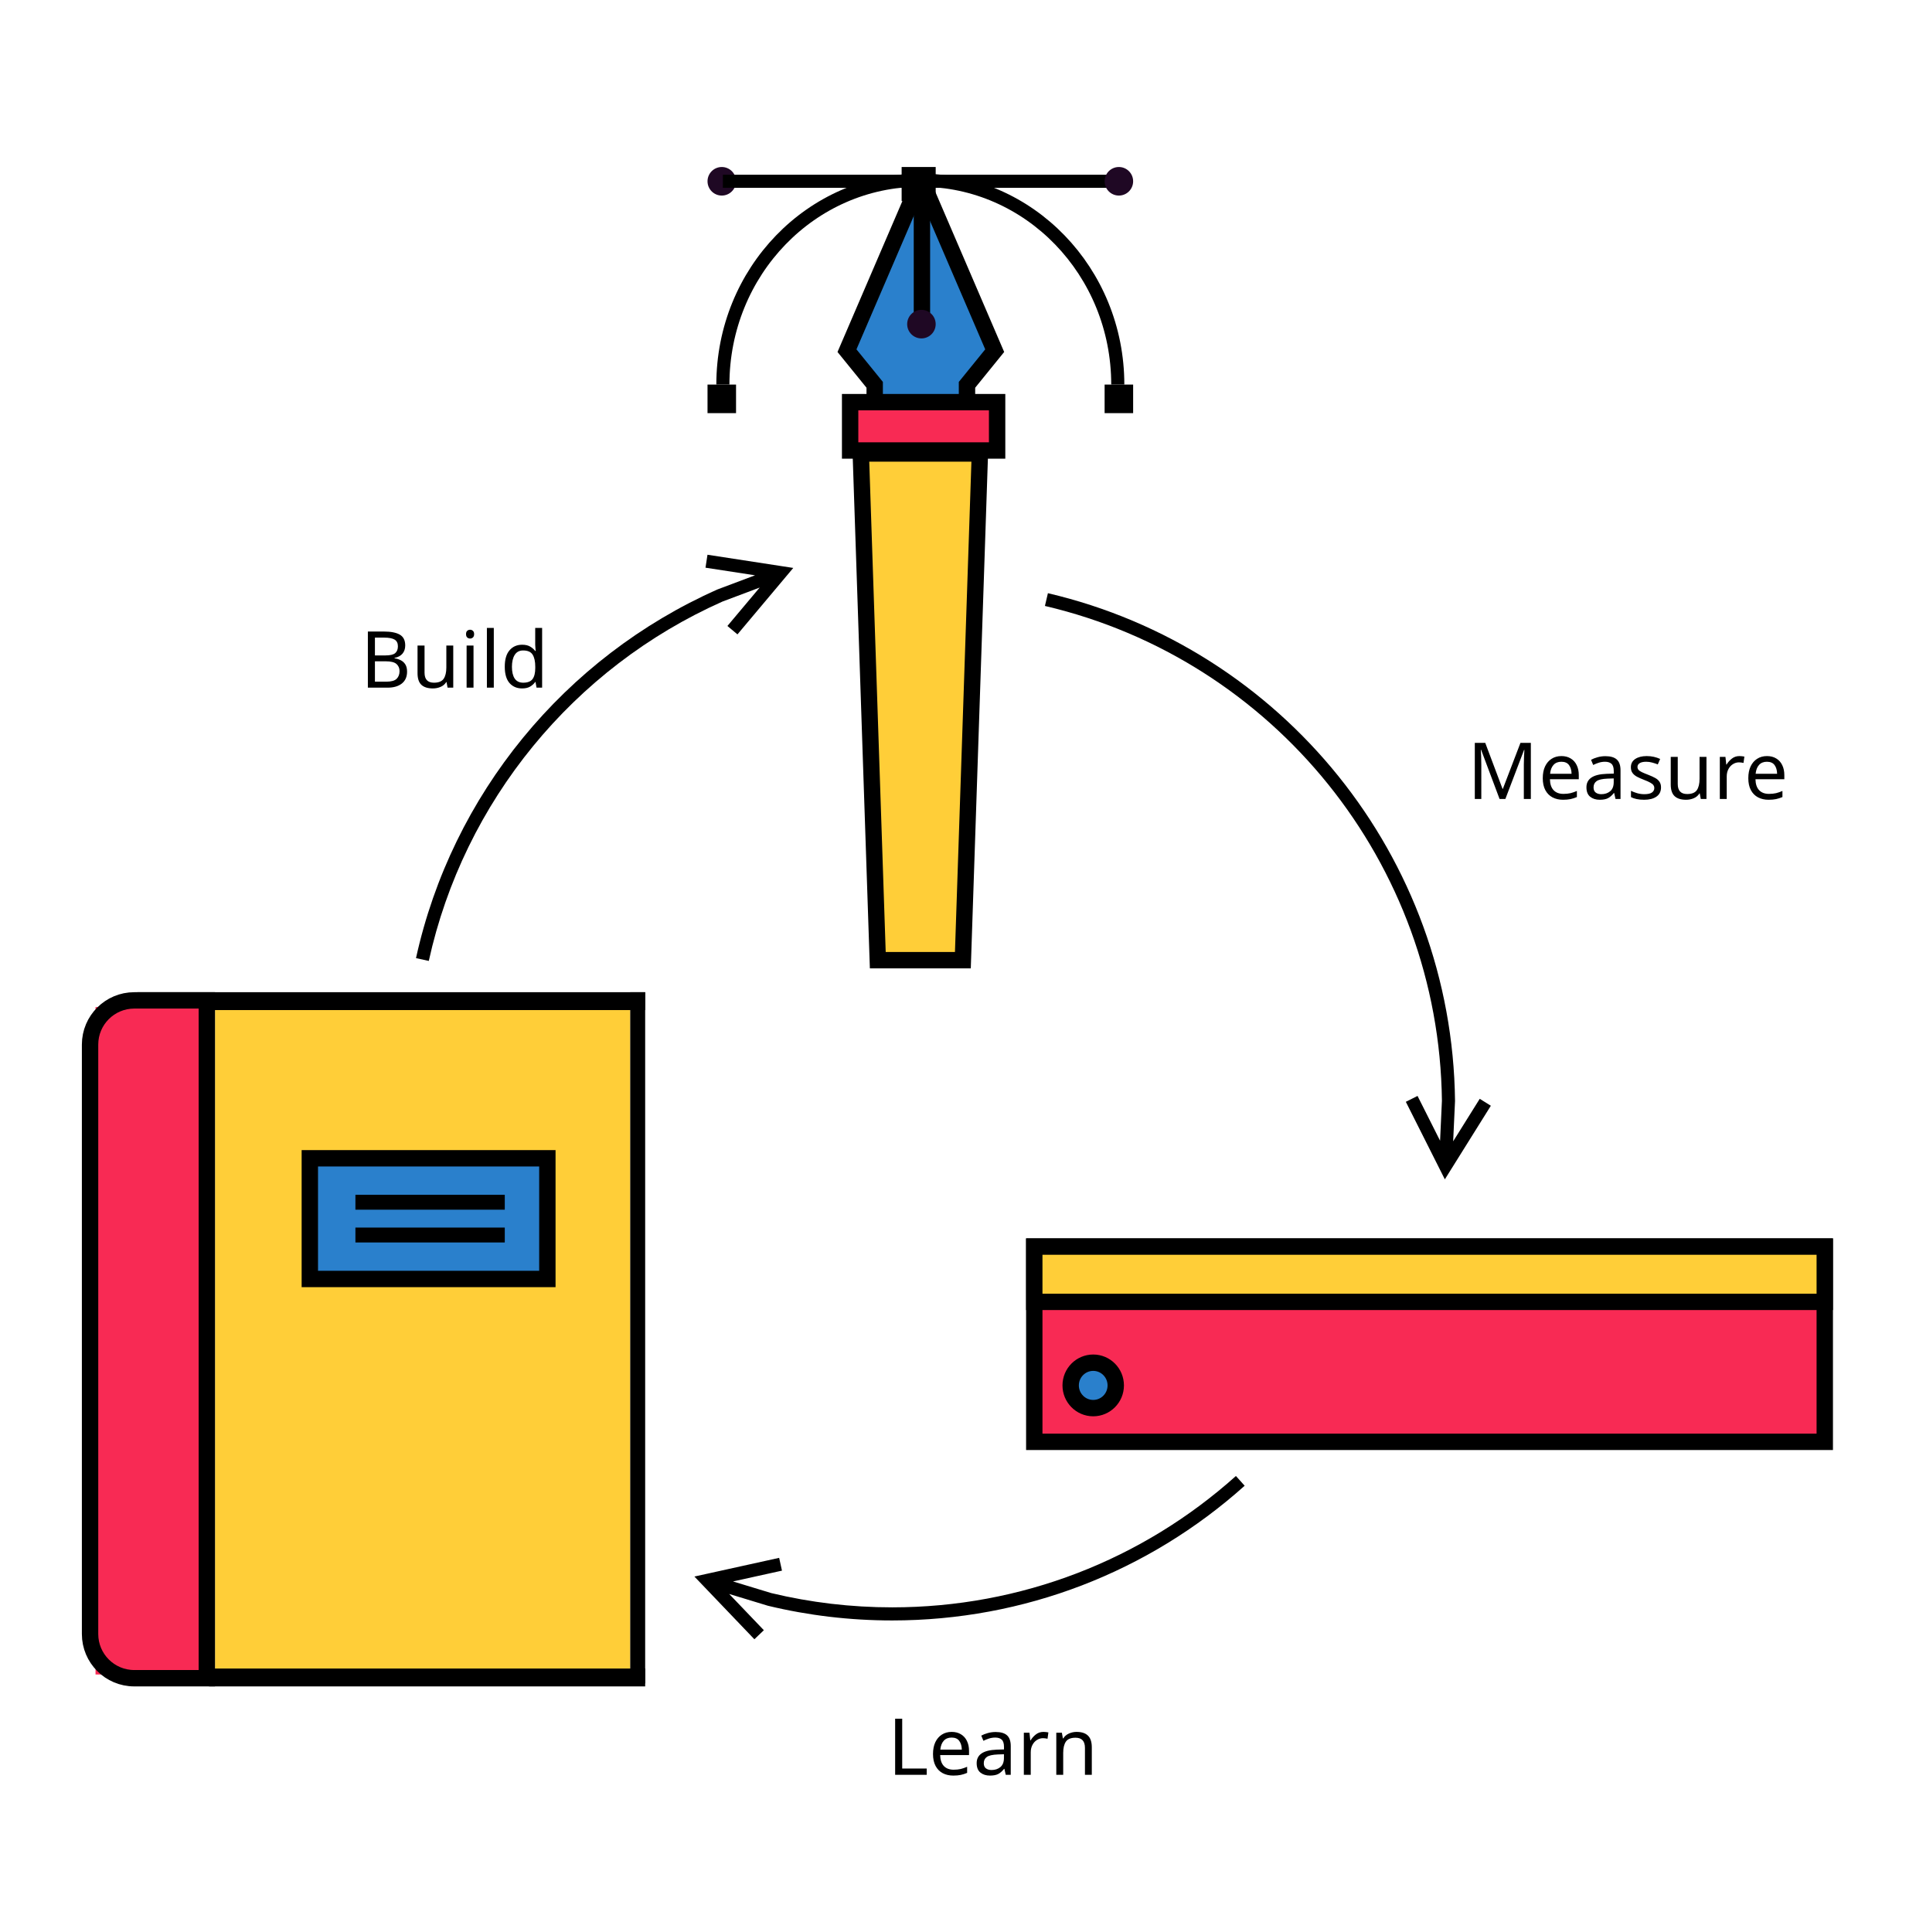
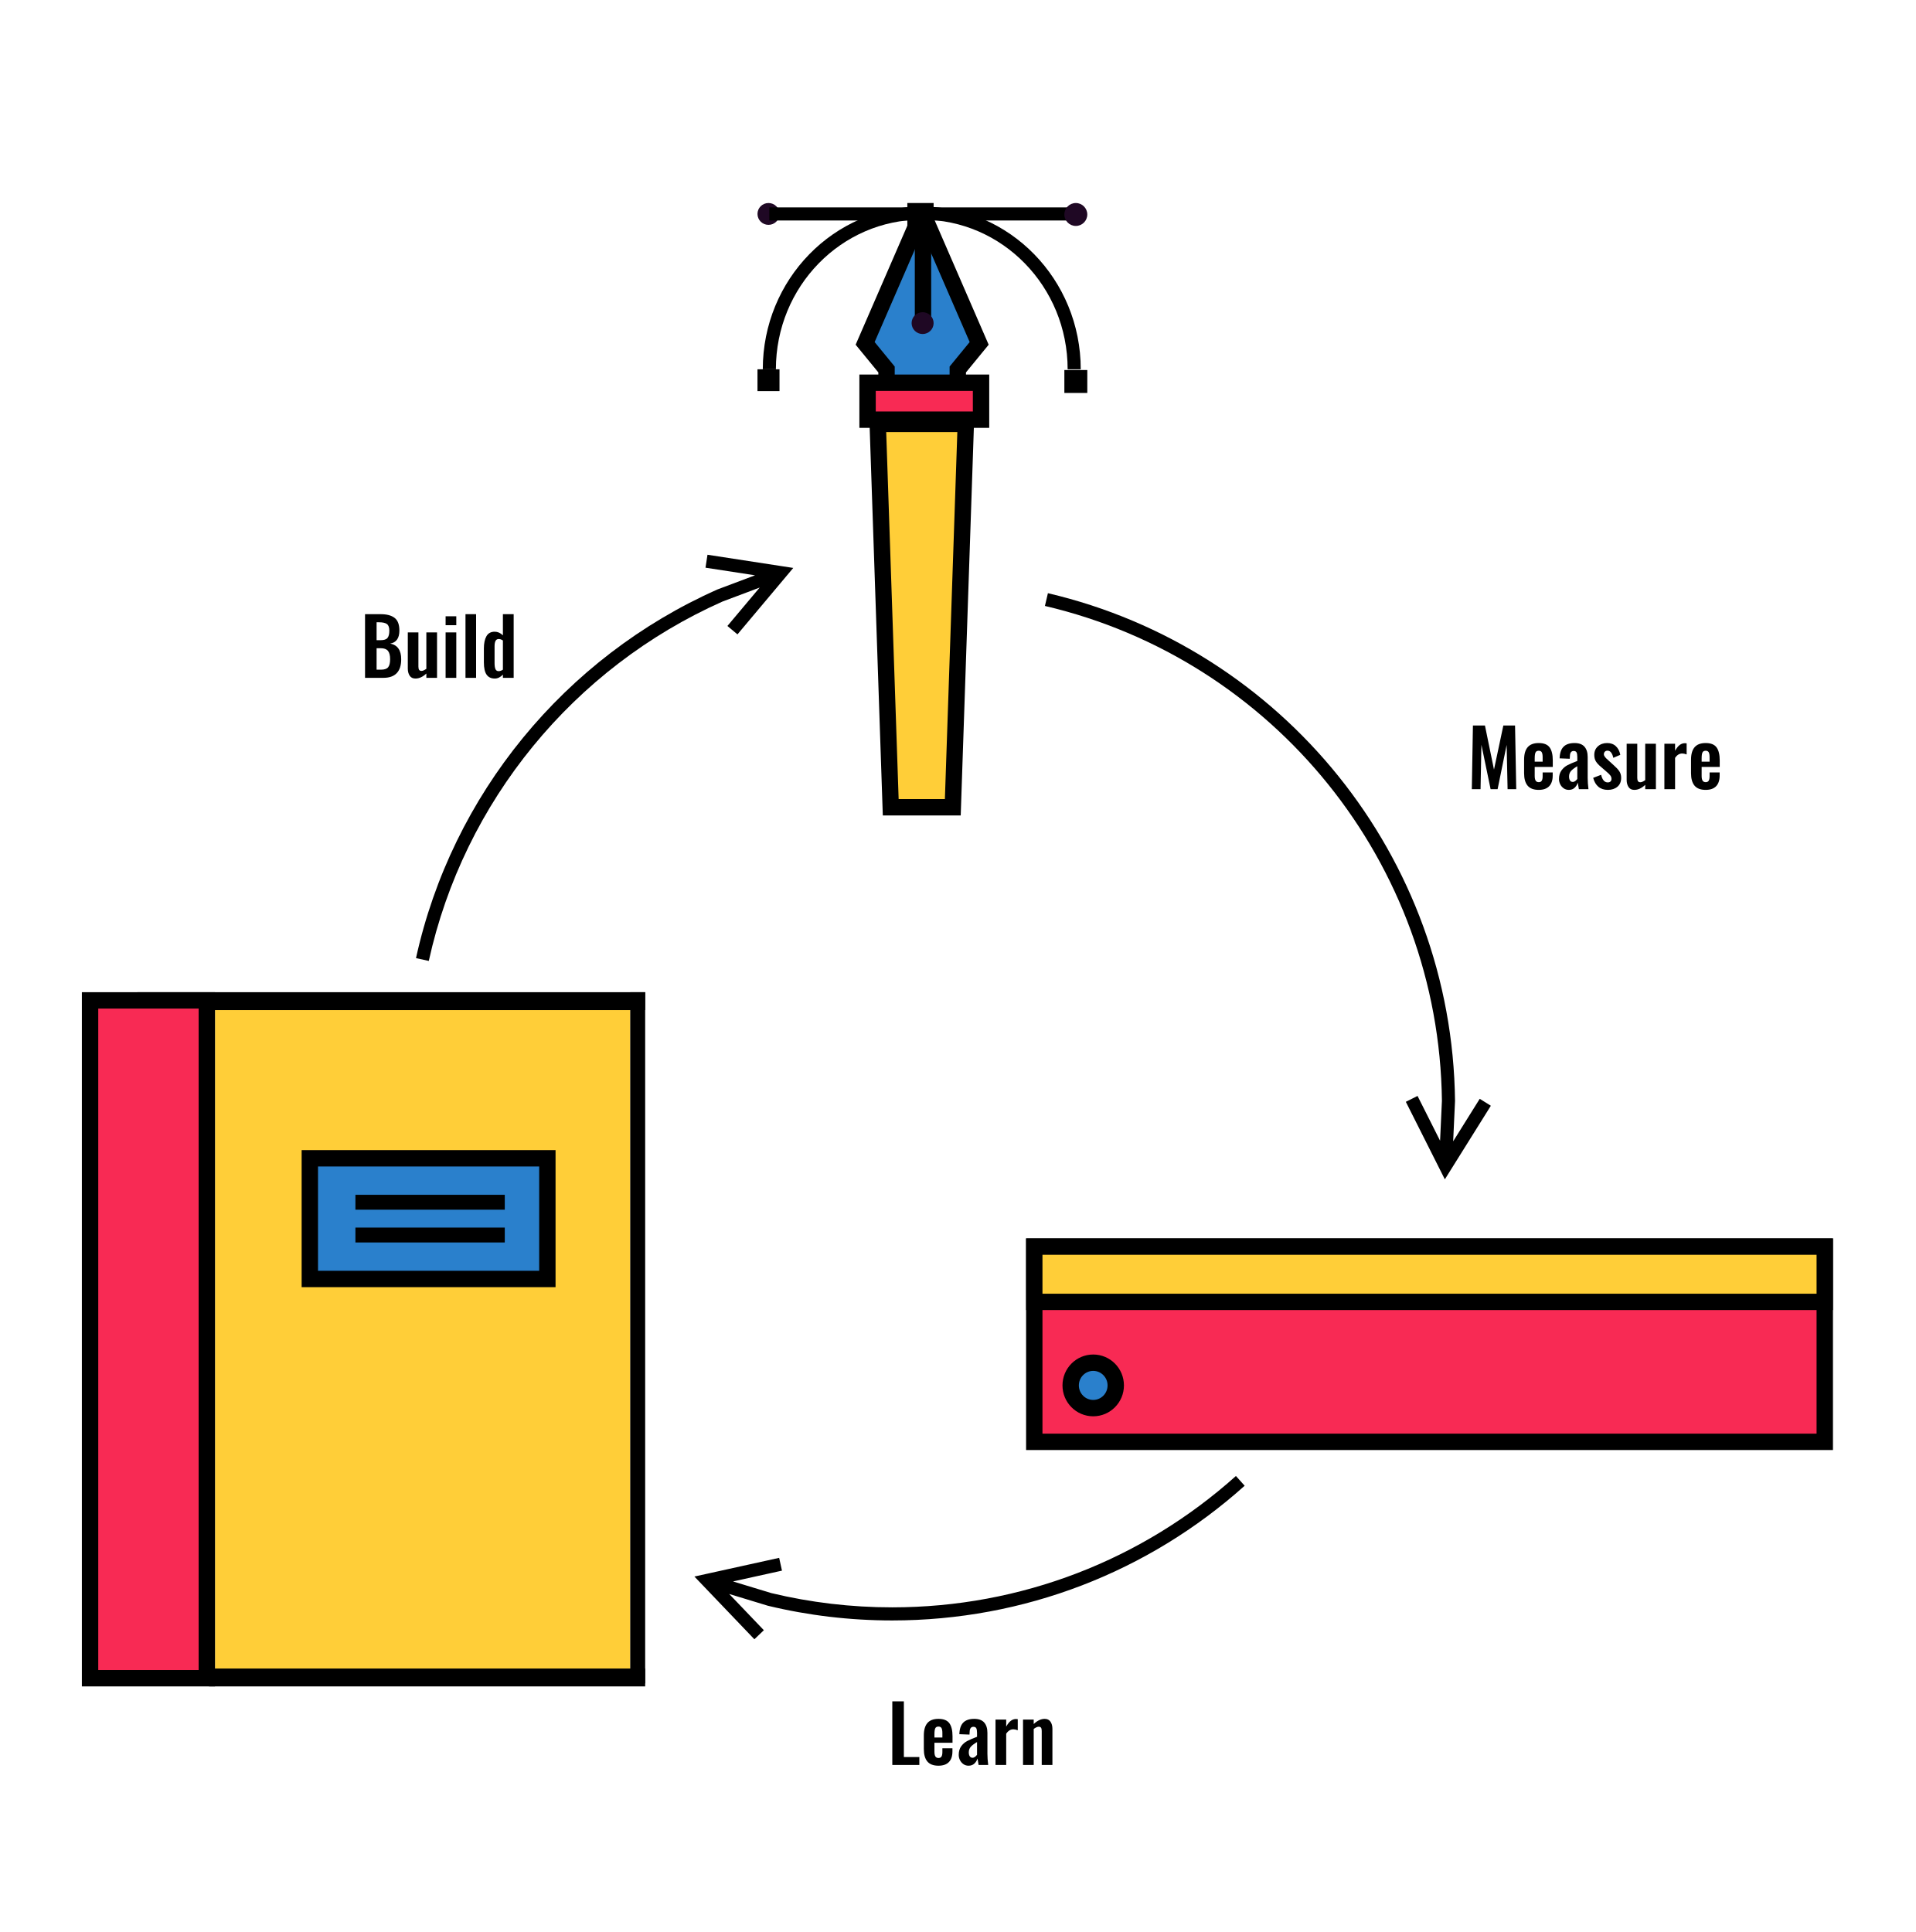
<svg xmlns="http://www.w3.org/2000/svg" width="585px" height="590px" viewBox="0 0 585 590" version="1.1">
  <g id="major_process_illus" stroke="none" stroke-width="1" fill="none" fill-rule="evenodd">
-     <g id="Group-4" transform="translate(25, 51)">
-       <polygon id="Path-6" fill="#2A80CC" fill-rule="nonzero" transform="translate(255.5, 43.5) scale(-1, 1) translate(-255.5, -43.5) " points="254.836 7 278 57.899 268.855 65.266 268.855 80 240.921 80 240.921 65.266 233 54.55" />
-       <g id="Group-14" transform="translate(255.5, 123) scale(-1, 1) translate(-255.5, -123) translate(190, 0)" fill-rule="nonzero">
-         <g id="Group-13" transform="translate(4.68929, 0)">
-           <g id="Group-12" transform="translate(37.51432, 3.355584)" stroke="#000000" stroke-width="5">
-             <polyline id="Path-3" points="22.735 0.537 45.173 52.732 36.713 63.161 36.713 68.022" />
-             <polyline id="Path" points="8.528 68.022 8.528 63.161 0.068 52.732 22.506 0.537" />
+     <g id="Group-4" transform="translate(231, 62)" fill-rule="nonzero">
+       <polygon id="Path-6" fill="#2A80CC" transform="translate(50.5, 32) scale(-1, 1) translate(-50.5, -32) " points="49.998 5 67.5 42.651 60.591 48.101 60.591 59 39.485 59 39.485 48.101 33.5 40.174" />
+       <g id="Group-14" transform="translate(50.5, 94) scale(-1, 1) translate(-50.5, -94) translate(0, 0)">
+         <g id="Group-13" transform="translate(4, 0)">
+           <g id="Group-12" transform="translate(28.95981, 2.56443)" stroke="#000000" stroke-width="5">
+             <polyline id="Path-3" points="17.551 0.41 34.872 40.299 28.341 48.269 28.341 51.984" />
+             <polyline id="Path" points="6.584 51.984 6.584 48.269 0.053 40.299 17.374 0.41" />
          </g>
-           <path d="M59.802,4.027 L59.802,45.763" id="Path-4" stroke="#000000" stroke-width="5" />
-           <ellipse id="Oval" fill="#1F0824" cx="59.956" cy="47.985" rx="4.354" ry="4.362" />
-           <ellipse id="Oval-Copy" fill="#1F0824" cx="120.917" cy="4.362" rx="4.354" ry="4.362" />
-           <rect id="Rectangle" stroke="#000000" stroke-width="5" fill="#F82A54" x="36.844" y="71.809" width="44.883" height="14.765" />
-           <g id="Group-11" transform="translate(39.52401, 84.56072)" fill="#FFCE38" stroke="#000000" stroke-width="5">
-             <path d="M2.585,2.932 L7.777,157.658 L33.757,157.658 L38.948,2.932 L2.585,2.932 Z" id="Rectangle" />
+           <path d="M46.165,3.077 L46.165,34.973" id="Path-4" stroke="#000000" stroke-width="5" />
+           <ellipse id="Oval" fill="#1F0824" cx="46.284" cy="36.671" rx="3.361" ry="3.334" />
+           <ellipse id="Oval-Copy" fill="#1F0824" cx="93.344" cy="3.334" rx="3.361" ry="3.334" />
+           <rect id="Rectangle" stroke="#000000" stroke-width="5" fill="#F82A54" x="28.443" y="54.879" width="34.648" height="11.283" />
+           <g id="Group-11" transform="translate(30.51123, 64.62364)" fill="#FFCE38" stroke="#000000" stroke-width="5">
+             <path d="M2.586,2.83 L6.554,119.897 L25.509,119.897 L29.476,2.83 L2.586,2.83 Z" id="Rectangle" />
          </g>
-           <path d="M120.582,66.441 C120.582,31.97 93.589,4.027 60.291,4.027 C26.993,4.027 0,31.97 0,66.441" id="Path" stroke="#000000" stroke-width="4" />
-           <rect id="Rectangle-Copy-31" fill="#000000" x="55.602" y="0" width="10.397" height="10.416" />
-           <rect id="Rectangle-Copy-30" fill="#000000" x="116.562" y="66.441" width="8.709" height="8.725" />
-           <path d="M0,4.362 L120.582,4.362" id="Path-5" stroke="#000000" stroke-width="4" />
+           <path d="M93.085,50.776 C93.085,24.433 72.247,3.077 46.543,3.077 C20.838,3.077 0,24.433 0,50.776" id="Path" stroke="#000000" stroke-width="4" />
+           <rect id="Rectangle-Copy-31" fill="#000000" x="42.923" y="0" width="8.026" height="7.96" />
+           <rect id="Rectangle-Copy-30" fill="#000000" x="89.982" y="50.776" width="6.723" height="6.668" />
+           <path d="M0,3.334 L93.085,3.334" id="Path-5" stroke="#000000" stroke-width="4" />
        </g>
-         <ellipse id="Oval-Copy-2" fill="#1F0824" cx="4.354" cy="4.362" rx="4.354" ry="4.362" />
-         <rect id="Rectangle" fill="#000000" x="0" y="66.441" width="8.709" height="8.725" />
+         <circle id="Oval-Copy-2" fill="#1F0824" cx="3.5" cy="3.5" r="3.5" />
+         <rect id="Rectangle" fill="#000000" x="0" y="51" width="7" height="7" />
      </g>
-       <text id="Learn-Copy-2" font-family="Oswald-Medium, Oswald" font-size="24" font-weight="400" line-spacing="31" fill="#000000">
-         <tspan x="246" y="491">Learn</tspan>
-       </text>
-       <text id="Measure" font-family="Oswald-Medium, Oswald" font-size="24" font-weight="400" line-spacing="31" fill="#000000">
-         <tspan x="423" y="193">Measure</tspan>
-       </text>
-       <text id="Build" font-family="Oswald-Medium, Oswald" font-size="24" font-weight="400" line-spacing="31" fill="#000000">
-         <tspan x="85" y="159">Build</tspan>
-       </text>
-       <g id="Group-3" transform="translate(411, 359) scale(1, -1) translate(-411, -359) translate(287, 326)" fill-rule="nonzero" stroke="#000000" stroke-width="5">
-         <g id="Group-11" transform="translate(124.1855, 32.68085) rotate(90) translate(-124.1855, -32.68085) translate(91.68548, -90.81915)">
-           <rect id="Rectangle" fill="#F82A54" x="2.5" y="2.5" width="59.638" height="241.371" />
-           <rect id="Rectangle" fill="#FFCE38" x="45.245" y="2.5" width="16.894" height="241.371" />
-         </g>
-         <ellipse id="Oval" fill="#2A80CC" transform="translate(21.80851, 19.91935) rotate(90) translate(-21.80851, -19.91935) " cx="21.809" cy="19.919" rx="6.935" ry="6.883" />
+     </g>
+     <path d="M272.464,519.56 L275.992,519.56 L275.992,536.576 L280.72,536.576 L280.72,539 L272.464,539 L272.464,519.56 Z M286.552,539.216 C285.016,539.216 283.888,538.788 283.168,537.932 C282.448,537.076 282.088,535.808 282.088,534.128 L282.088,530 C282.088,528.304 282.452,527.032 283.18,526.184 C283.908,525.336 285.032,524.912 286.552,524.912 C288.12,524.912 289.228,525.352 289.876,526.232 C290.524,527.112 290.848,528.44 290.848,530.216 L290.848,532.208 L285.328,532.208 L285.328,534.944 C285.328,535.616 285.428,536.104 285.628,536.408 C285.828,536.712 286.144,536.864 286.576,536.864 C286.992,536.864 287.292,536.716 287.476,536.42 C287.66,536.124 287.752,535.672 287.752,535.064 L287.752,533.888 L290.824,533.888 L290.824,534.848 C290.824,536.272 290.464,537.356 289.744,538.1 C289.024,538.844 287.96,539.216 286.552,539.216 Z M287.752,530.6 L287.752,529.28 C287.752,528.56 287.664,528.044 287.488,527.732 C287.312,527.42 287,527.264 286.552,527.264 C286.088,527.264 285.768,527.432 285.592,527.768 C285.416,528.104 285.328,528.728 285.328,529.64 L285.328,530.6 L287.752,530.6 Z M295.744,539.216 C295.152,539.216 294.628,539.056 294.172,538.736 C293.716,538.416 293.364,538.004 293.116,537.5 C292.868,536.996 292.744,536.472 292.744,535.928 C292.744,534.856 292.996,533.972 293.5,533.276 C294.004,532.58 294.628,532.04 295.372,531.656 C296.116,531.272 297.104,530.848 298.336,530.384 L298.336,529.184 C298.336,528.544 298.26,528.076 298.108,527.78 C297.956,527.484 297.664,527.336 297.232,527.336 C296.496,527.336 296.112,527.848 296.08,528.872 L296.032,529.712 L292.936,529.592 C292.984,527.992 293.38,526.812 294.124,526.052 C294.868,525.292 295.992,524.912 297.496,524.912 C298.856,524.912 299.864,525.284 300.52,526.028 C301.176,526.772 301.504,527.824 301.504,529.184 L301.504,535.592 C301.504,536.584 301.584,537.72 301.744,539 L298.816,539 C298.656,538.136 298.544,537.472 298.48,537.008 C298.288,537.632 297.964,538.156 297.508,538.58 C297.052,539.004 296.464,539.216 295.744,539.216 Z M296.944,536.792 C297.216,536.792 297.476,536.696 297.724,536.504 C297.972,536.312 298.176,536.104 298.336,535.88 L298.336,531.992 C297.488,532.488 296.856,532.964 296.44,533.42 C296.024,533.876 295.816,534.448 295.816,535.136 C295.816,535.648 295.916,536.052 296.116,536.348 C296.316,536.644 296.592,536.792 296.944,536.792 Z M303.976,525.128 L307.24,525.128 L307.24,527.264 C307.704,526.448 308.176,525.86 308.656,525.5 C309.136,525.14 309.672,524.96 310.264,524.96 C310.472,524.96 310.64,524.976 310.768,525.008 L310.768,528.392 C310.256,528.2 309.808,528.104 309.424,528.104 C308.56,528.104 307.832,528.552 307.24,529.448 L307.24,539 L303.976,539 L303.976,525.128 Z M312.376,525.128 L315.64,525.128 L315.64,526.496 C316.744,525.44 317.864,524.912 319,524.912 C319.784,524.912 320.372,525.2 320.764,525.776 C321.156,526.352 321.352,527.08 321.352,527.96 L321.352,539 L318.088,539 L318.088,528.608 C318.088,528.16 318.02,527.832 317.884,527.624 C317.748,527.416 317.504,527.312 317.152,527.312 C316.768,527.312 316.264,527.536 315.64,527.984 L315.64,539 L312.376,539 L312.376,525.128 Z" id="Learn-Copy-2" fill="#000000" />
+     <path d="M449.752,221.56 L453.424,221.56 L456.184,235.024 L459.04,221.56 L462.616,221.56 L462.976,241 L460.336,241 L460.048,227.488 L457.288,241 L455.152,241 L452.344,227.44 L452.08,241 L449.416,241 L449.752,221.56 Z M469.84,241.216 C468.304,241.216 467.176,240.788 466.456,239.932 C465.736,239.076 465.376,237.808 465.376,236.128 L465.376,232 C465.376,230.304 465.74,229.032 466.468,228.184 C467.196,227.336 468.32,226.912 469.84,226.912 C471.408,226.912 472.516,227.352 473.164,228.232 C473.812,229.112 474.136,230.44 474.136,232.216 L474.136,234.208 L468.616,234.208 L468.616,236.944 C468.616,237.616 468.716,238.104 468.916,238.408 C469.116,238.712 469.432,238.864 469.864,238.864 C470.28,238.864 470.58,238.716 470.764,238.42 C470.948,238.124 471.04,237.672 471.04,237.064 L471.04,235.888 L474.112,235.888 L474.112,236.848 C474.112,238.272 473.752,239.356 473.032,240.1 C472.312,240.844 471.248,241.216 469.84,241.216 Z M471.04,232.6 L471.04,231.28 C471.04,230.56 470.952,230.044 470.776,229.732 C470.6,229.42 470.288,229.264 469.84,229.264 C469.376,229.264 469.056,229.432 468.88,229.768 C468.704,230.104 468.616,230.728 468.616,231.64 L468.616,232.6 L471.04,232.6 Z M479.032,241.216 C478.44,241.216 477.916,241.056 477.46,240.736 C477.004,240.416 476.652,240.004 476.404,239.5 C476.156,238.996 476.032,238.472 476.032,237.928 C476.032,236.856 476.284,235.972 476.788,235.276 C477.292,234.58 477.916,234.04 478.66,233.656 C479.404,233.272 480.392,232.848 481.624,232.384 L481.624,231.184 C481.624,230.544 481.548,230.076 481.396,229.78 C481.244,229.484 480.952,229.336 480.52,229.336 C479.784,229.336 479.4,229.848 479.368,230.872 L479.32,231.712 L476.224,231.592 C476.272,229.992 476.668,228.812 477.412,228.052 C478.156,227.292 479.28,226.912 480.784,226.912 C482.144,226.912 483.152,227.284 483.808,228.028 C484.464,228.772 484.792,229.824 484.792,231.184 L484.792,237.592 C484.792,238.584 484.872,239.72 485.032,241 L482.104,241 C481.944,240.136 481.832,239.472 481.768,239.008 C481.576,239.632 481.252,240.156 480.796,240.58 C480.34,241.004 479.752,241.216 479.032,241.216 Z M480.232,238.792 C480.504,238.792 480.764,238.696 481.012,238.504 C481.26,238.312 481.464,238.104 481.624,237.88 L481.624,233.992 C480.776,234.488 480.144,234.964 479.728,235.42 C479.312,235.876 479.104,236.448 479.104,237.136 C479.104,237.648 479.204,238.052 479.404,238.348 C479.604,238.644 479.88,238.792 480.232,238.792 Z M490.96,241.216 C489.792,241.216 488.832,240.904 488.08,240.28 C487.328,239.656 486.792,238.744 486.472,237.544 L488.896,236.608 C489.264,238.16 489.936,238.936 490.912,238.936 C491.28,238.936 491.564,238.84 491.764,238.648 C491.964,238.456 492.064,238.192 492.064,237.856 C492.064,237.488 491.952,237.148 491.728,236.836 C491.504,236.524 491.104,236.128 490.528,235.648 L488.872,234.208 C488.168,233.632 487.648,233.072 487.312,232.528 C486.976,231.984 486.808,231.32 486.808,230.536 C486.808,229.448 487.18,228.572 487.924,227.908 C488.668,227.244 489.608,226.912 490.744,226.912 C491.832,226.912 492.72,227.236 493.408,227.884 C494.096,228.532 494.544,229.408 494.752,230.512 L492.616,231.424 C492.488,230.784 492.276,230.26 491.98,229.852 C491.684,229.444 491.304,229.24 490.84,229.24 C490.504,229.24 490.236,229.344 490.036,229.552 C489.836,229.76 489.736,230.024 489.736,230.344 C489.736,230.6 489.848,230.872 490.072,231.16 C490.296,231.448 490.632,231.784 491.08,232.168 L492.76,233.704 C493.48,234.328 494.036,234.924 494.428,235.492 C494.82,236.06 495.016,236.744 495.016,237.544 C495.016,238.712 494.636,239.616 493.876,240.256 C493.116,240.896 492.144,241.216 490.96,241.216 Z M499.024,241.216 C498.24,241.216 497.656,240.928 497.272,240.352 C496.888,239.776 496.696,239.048 496.696,238.168 L496.696,227.128 L499.936,227.128 L499.936,237.568 C499.936,238 500.008,238.328 500.152,238.552 C500.296,238.776 500.544,238.888 500.896,238.888 C501.264,238.888 501.752,238.672 502.36,238.24 L502.36,227.128 L505.624,227.128 L505.624,241 L502.36,241 L502.36,239.68 C501.288,240.704 500.176,241.216 499.024,241.216 Z M508.216,227.128 L511.48,227.128 L511.48,229.264 C511.944,228.448 512.416,227.86 512.896,227.5 C513.376,227.14 513.912,226.96 514.504,226.96 C514.712,226.96 514.88,226.976 515.008,227.008 L515.008,230.392 C514.496,230.2 514.048,230.104 513.664,230.104 C512.8,230.104 512.072,230.552 511.48,231.448 L511.48,241 L508.216,241 L508.216,227.128 Z M520.816,241.216 C519.28,241.216 518.152,240.788 517.432,239.932 C516.712,239.076 516.352,237.808 516.352,236.128 L516.352,232 C516.352,230.304 516.716,229.032 517.444,228.184 C518.172,227.336 519.296,226.912 520.816,226.912 C522.384,226.912 523.492,227.352 524.14,228.232 C524.788,229.112 525.112,230.44 525.112,232.216 L525.112,234.208 L519.592,234.208 L519.592,236.944 C519.592,237.616 519.692,238.104 519.892,238.408 C520.092,238.712 520.408,238.864 520.84,238.864 C521.256,238.864 521.556,238.716 521.74,238.42 C521.924,238.124 522.016,237.672 522.016,237.064 L522.016,235.888 L525.088,235.888 L525.088,236.848 C525.088,238.272 524.728,239.356 524.008,240.1 C523.288,240.844 522.224,241.216 520.816,241.216 Z M522.016,232.6 L522.016,231.28 C522.016,230.56 521.928,230.044 521.752,229.732 C521.576,229.42 521.264,229.264 520.816,229.264 C520.352,229.264 520.032,229.432 519.856,229.768 C519.68,230.104 519.592,230.728 519.592,231.64 L519.592,232.6 L522.016,232.6 Z" id="Measure" fill="#000000" />
+     <path d="M111.464,187.56 L116.264,187.56 C118.104,187.56 119.512,187.936 120.488,188.688 C121.464,189.44 121.952,190.728 121.952,192.552 C121.952,193.736 121.712,194.66 121.232,195.324 C120.752,195.988 120.056,196.392 119.144,196.536 C121.384,196.968 122.504,198.568 122.504,201.336 C122.504,203.208 122.048,204.62 121.136,205.572 C120.224,206.524 118.872,207 117.08,207 L111.464,207 L111.464,187.56 Z M116.216,195.504 C117.24,195.504 117.94,195.276 118.316,194.82 C118.692,194.364 118.88,193.624 118.88,192.6 C118.88,191.608 118.636,190.932 118.148,190.572 C117.66,190.212 116.848,190.032 115.712,190.032 L114.992,190.032 L114.992,195.504 L116.216,195.504 Z M116.36,204.504 C117.4,204.504 118.12,204.256 118.52,203.76 C118.92,203.264 119.12,202.448 119.12,201.312 C119.12,200.144 118.9,199.292 118.46,198.756 C118.02,198.22 117.28,197.952 116.24,197.952 L114.992,197.952 L114.992,204.504 L116.36,204.504 Z M126.848,207.216 C126.064,207.216 125.48,206.928 125.096,206.352 C124.712,205.776 124.52,205.048 124.52,204.168 L124.52,193.128 L127.76,193.128 L127.76,203.568 C127.76,204 127.832,204.328 127.976,204.552 C128.12,204.776 128.368,204.888 128.72,204.888 C129.088,204.888 129.576,204.672 130.184,204.24 L130.184,193.128 L133.448,193.128 L133.448,207 L130.184,207 L130.184,205.68 C129.112,206.704 128,207.216 126.848,207.216 Z M136.064,188.208 L139.328,188.208 L139.328,190.92 L136.064,190.92 L136.064,188.208 Z M136.064,193.128 L139.328,193.128 L139.328,207 L136.064,207 L136.064,193.128 Z M142.136,187.56 L145.376,187.56 L145.376,207 L142.136,207 L142.136,187.56 Z M151.088,207.216 C149.968,207.216 149.132,206.82 148.58,206.028 C148.028,205.236 147.752,203.984 147.752,202.272 L147.752,198.024 C147.752,196.456 148.012,195.212 148.532,194.292 C149.052,193.372 149.896,192.912 151.064,192.912 C151.96,192.912 152.792,193.28 153.56,194.016 L153.56,187.56 L156.848,187.56 L156.848,207 L153.56,207 L153.56,206.016 C152.792,206.816 151.968,207.216 151.088,207.216 Z M152.264,204.96 C152.68,204.96 153.112,204.808 153.56,204.504 L153.56,195.6 C153.144,195.296 152.712,195.144 152.264,195.144 C151.432,195.144 151.016,195.872 151.016,197.328 L151.016,202.512 C151.016,203.296 151.104,203.9 151.28,204.324 C151.456,204.748 151.784,204.96 152.264,204.96 Z" id="Build" fill="#000000" />
+     <g id="Group-3" transform="translate(436, 410) scale(1, -1) translate(-436, -410) translate(312, 377)" fill-rule="nonzero" stroke="#000000" stroke-width="5">
+       <g id="Group-11" transform="translate(124.1855, 32.68085) rotate(90) translate(-124.1855, -32.68085) translate(91.68548, -90.81915)">
+         <rect id="Rectangle" fill="#F82A54" x="2.5" y="2.5" width="59.638" height="241.371" />
+         <rect id="Rectangle" fill="#FFCE38" x="45.245" y="2.5" width="16.894" height="241.371" />
      </g>
-       <path id="Path" d="M418.718,297.542 L426.833,284.558 L430.225,286.678 L418.063,306.137 L416.179,309.152 L414.581,305.976 L404.266,285.477 L407.84,283.679 L414.722,297.357 L415.286,285.157 C414.422,212.562 363.921,150.405 294.065,134.045 L294.977,130.15 C366.634,146.932 418.427,210.699 419.287,285.168 L419.285,285.284 L418.718,297.542 Z" fill="#000000" fill-rule="nonzero" />
-       <path id="Path" d="M197.657,435.772 L208.24,446.838 L205.349,449.602 L189.49,433.018 L187.032,430.448 L190.504,429.683 L212.913,424.741 L213.774,428.648 L198.822,431.945 L210.526,435.506 C222.517,438.388 234.88,439.858 247.438,439.858 C286.712,439.857 323.733,425.415 352.383,399.742 L355.053,402.721 C325.676,429.045 287.707,443.857 247.438,443.858 C234.544,443.858 221.847,442.346 209.532,439.381 L209.418,439.35 L197.657,435.772 Z" fill="#000000" fill-rule="nonzero" />
-       <path id="Path" d="M205.554,124.689 L190.42,122.362 L191.028,118.408 L213.708,121.896 L217.222,122.436 L214.936,125.159 L200.178,142.73 L197.115,140.158 L206.962,128.433 L195.585,132.713 C150.172,152.938 116.648,193.731 105.93,242.452 L102.024,241.593 C113.019,191.606 147.417,149.766 194.013,129.034 L194.121,128.99 L205.554,124.689 Z" fill="#000000" fill-rule="nonzero" />
-       <g id="Group-2" transform="translate(0, 252)">
-         <g id="Group" transform="translate(4.169697, 0)">
-           <path d="" id="Path-7" stroke="#979797" fill-rule="nonzero" />
-           <rect id="Rectangle-Copy" fill="#FFCE38" fill-rule="nonzero" x="36.485" y="4.549" width="126.785" height="203.811" />
-           <rect id="Rectangle" fill="#000000" fill-rule="nonzero" x="163.27" y="0" width="4.561" height="211.09" />
-           <rect id="Rectangle" fill="#000000" fill-rule="nonzero" x="12.77" y="0" width="155.061" height="5.459" />
-           <rect id="Rectangle-Copy-2" fill="#000000" fill-rule="nonzero" x="34.661" y="206.541" width="133.17" height="5.459" />
-           <rect id="Rectangle" stroke="#000000" stroke-width="5" fill="#2A80CC" fill-rule="nonzero" x="65.436" y="50.723" width="72.53" height="36.854" />
-           <rect id="Rectangle" fill="#000000" x="79.355" y="61.871" width="45.606" height="4.549" />
-           <rect id="Rectangle" fill="#000000" x="79.355" y="71.88" width="45.606" height="4.549" />
-           <rect id="Rectangle" fill="#F82A54" fill-rule="nonzero" x="0" y="4.549" width="31.924" height="203.811" />
-         </g>
-         <path d="M38.155,209.5 L38.155,2.5 L16,2.5 C8.544,2.5 2.5,8.544 2.5,16 L2.5,196 C2.5,203.456 8.544,209.5 16,209.5 L38.155,209.5 Z" id="Rectangle" stroke="#000000" stroke-width="5" fill-rule="nonzero" />
+       <ellipse id="Oval" fill="#2A80CC" transform="translate(21.80851, 19.91935) rotate(90) translate(-21.80851, -19.91935) " cx="21.809" cy="19.919" rx="6.935" ry="6.883" />
+     </g>
+     <path id="Path" d="M443.718,348.542 L451.833,335.558 L455.225,337.678 L443.063,357.137 L441.179,360.152 L439.581,356.976 L429.266,336.477 L432.84,334.679 L439.722,348.357 L440.286,336.157 C439.422,263.562 388.921,201.405 319.065,185.045 L319.977,181.15 C391.634,197.932 443.427,261.699 444.287,336.168 L444.285,336.284 L443.718,348.542 Z" fill="#000000" fill-rule="nonzero" />
+     <path id="Path" d="M222.657,486.772 L233.24,497.838 L230.349,500.602 L214.49,484.018 L212.032,481.448 L215.504,480.683 L237.913,475.741 L238.774,479.648 L223.822,482.945 L235.526,486.506 C247.517,489.388 259.88,490.858 272.438,490.858 C311.712,490.857 348.733,476.415 377.383,450.742 L380.053,453.721 C350.676,480.045 312.707,494.857 272.438,494.858 C259.544,494.858 246.847,493.346 234.532,490.381 L234.418,490.35 L222.657,486.772 Z" fill="#000000" fill-rule="nonzero" />
+     <path id="Path" d="M230.554,175.689 L215.42,173.362 L216.028,169.408 L238.708,172.896 L242.222,173.436 L239.936,176.159 L225.178,193.73 L222.115,191.158 L231.962,179.433 L220.585,183.713 C175.172,203.938 141.648,244.731 130.93,293.452 L127.024,292.593 C138.019,242.606 172.417,200.766 219.013,180.034 L219.121,179.99 L230.554,175.689 Z" fill="#000000" fill-rule="nonzero" />
+     <g id="Group-2" transform="translate(25, 303)">
+       <g id="Group" transform="translate(4.169697, 0)">
+         <path d="" id="Path-7" stroke="#979797" fill-rule="nonzero" />
+         <rect id="Rectangle-Copy" fill="#FFCE38" fill-rule="nonzero" x="36.485" y="4.549" width="126.785" height="203.811" />
+         <rect id="Rectangle" fill="#000000" fill-rule="nonzero" x="163.27" y="0" width="4.561" height="211.09" />
+         <rect id="Rectangle" fill="#000000" fill-rule="nonzero" x="12.77" y="0" width="155.061" height="5.459" />
+         <rect id="Rectangle-Copy-2" fill="#000000" fill-rule="nonzero" x="34.661" y="206.541" width="133.17" height="5.459" />
+         <rect id="Rectangle" stroke="#000000" stroke-width="5" fill="#2A80CC" fill-rule="nonzero" x="65.436" y="50.723" width="72.53" height="36.854" />
+         <rect id="Rectangle" fill="#000000" x="79.355" y="61.871" width="45.606" height="4.549" />
+         <rect id="Rectangle" fill="#000000" x="79.355" y="71.88" width="45.606" height="4.549" />
+         <rect id="Rectangle" fill="#F82A54" fill-rule="nonzero" x="0" y="4.549" width="31.924" height="203.811" />
      </g>
+       <rect id="Rectangle" stroke="#000000" stroke-width="5" fill-rule="nonzero" x="2.5" y="2.5" width="35.655" height="207" />
    </g>
  </g>
</svg>
